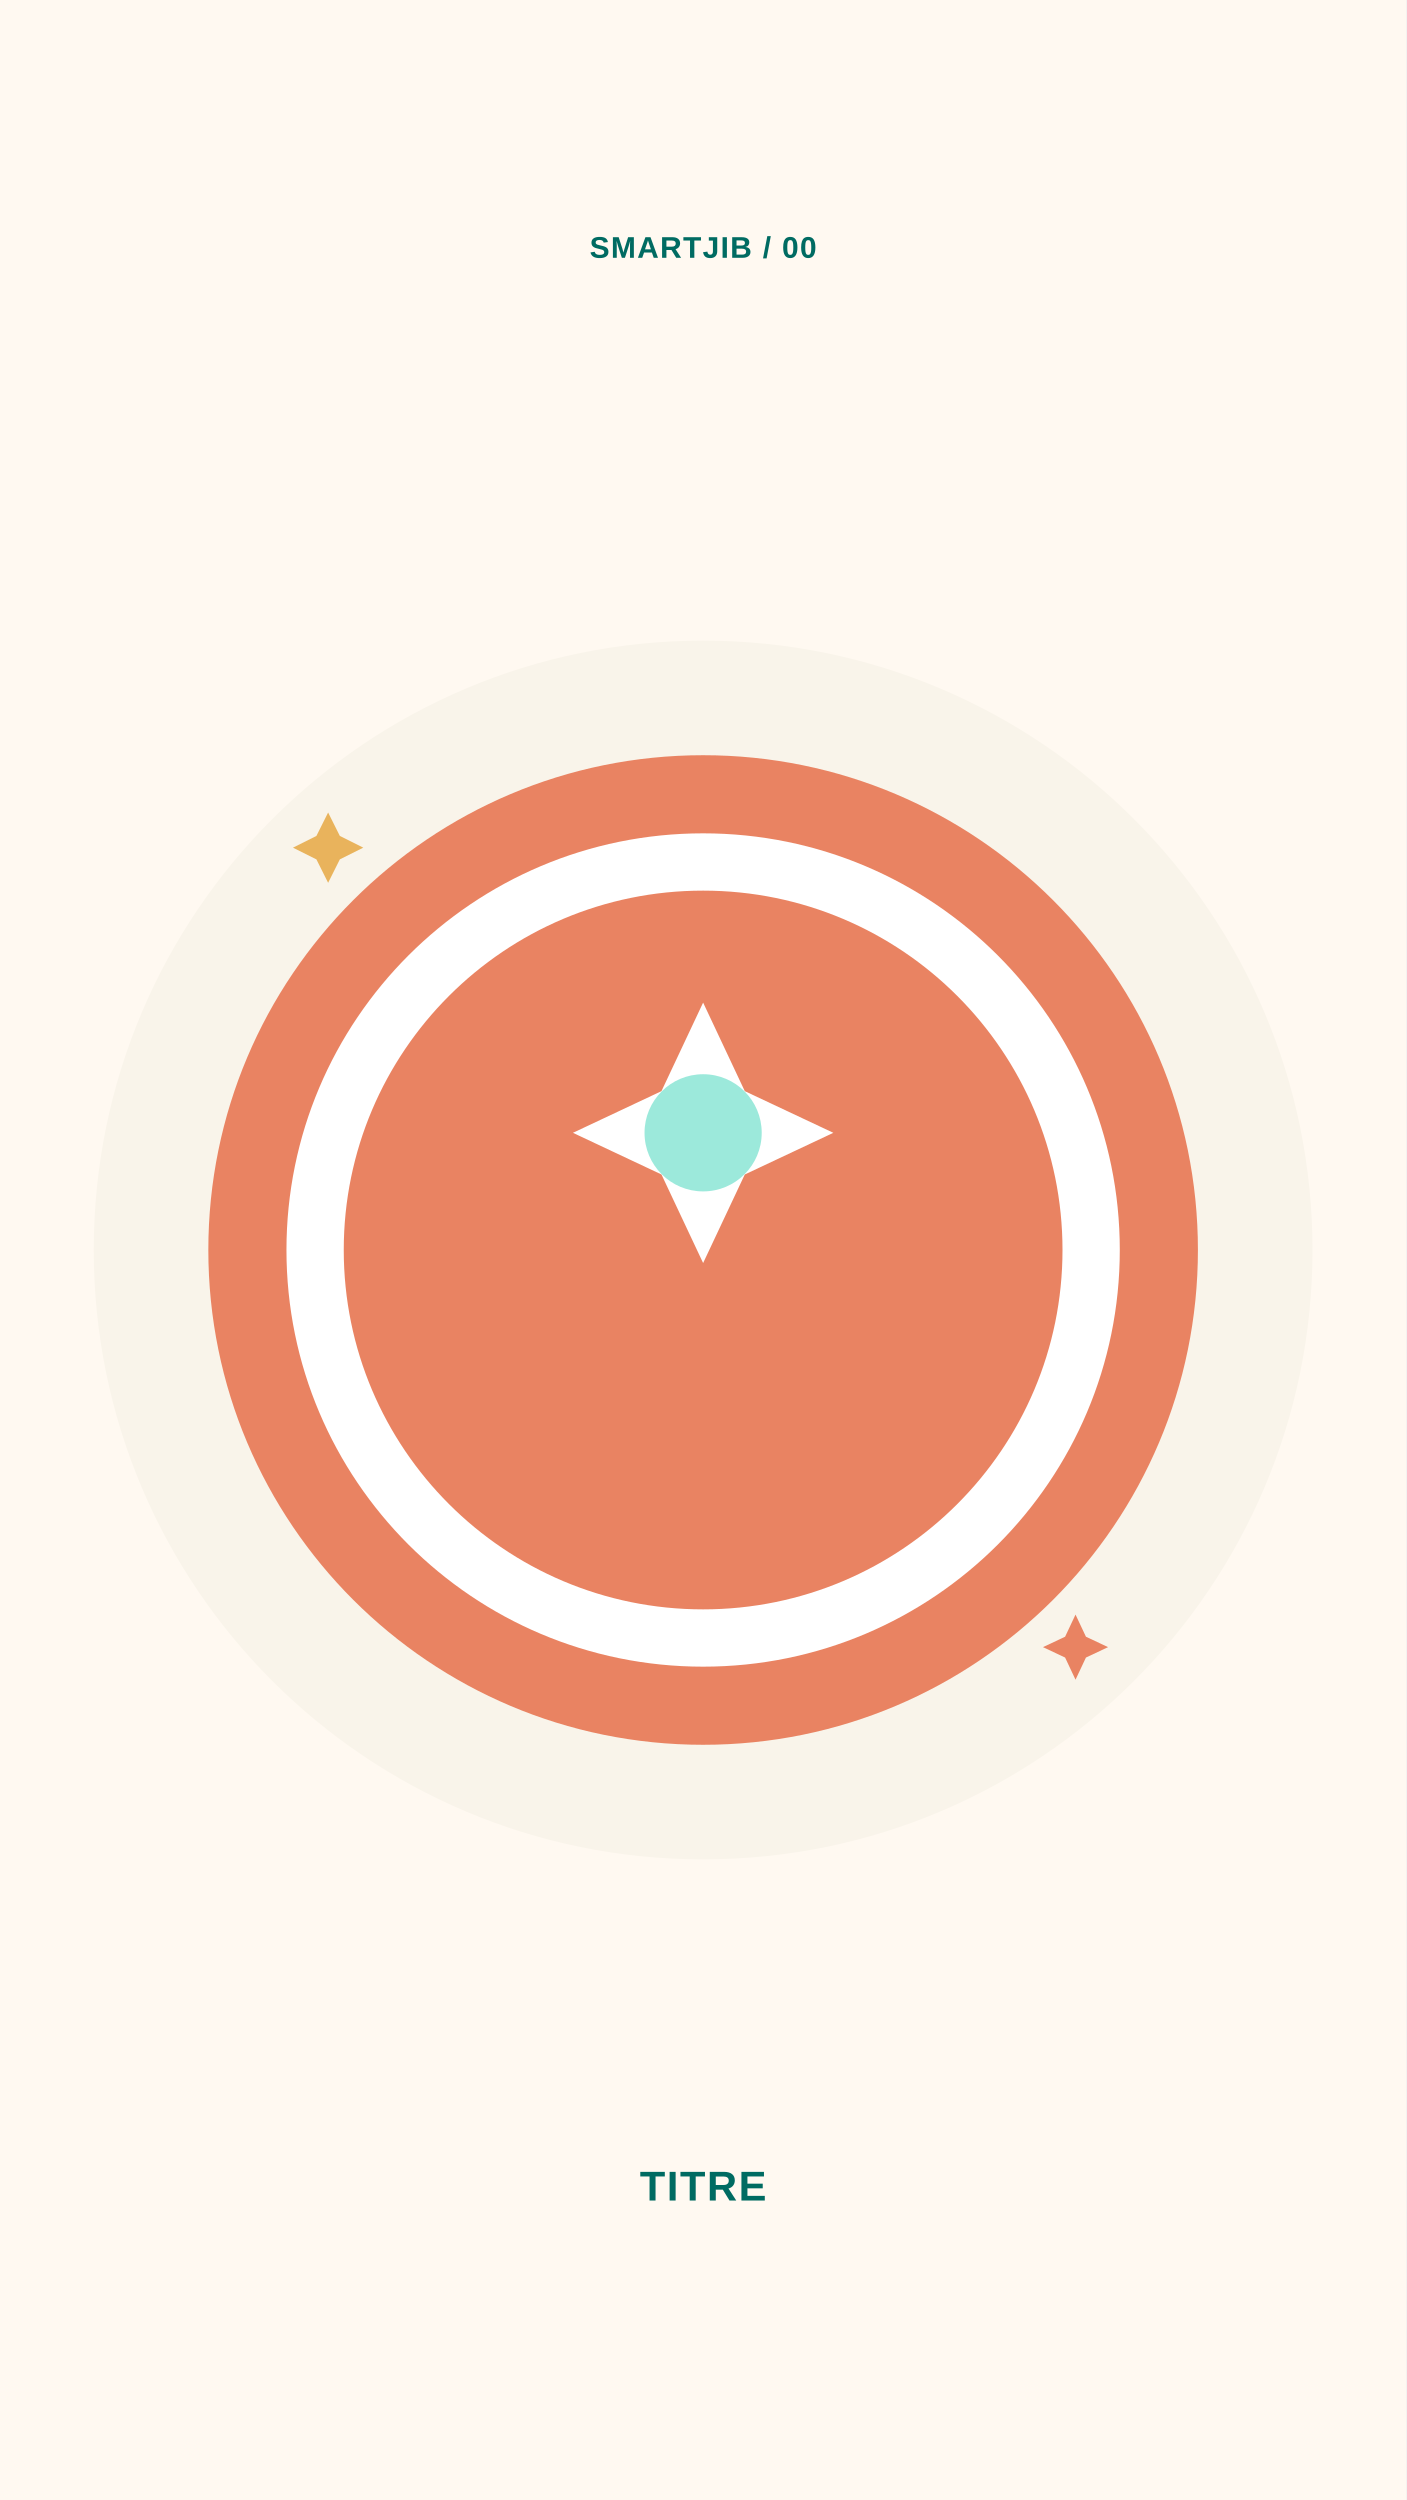
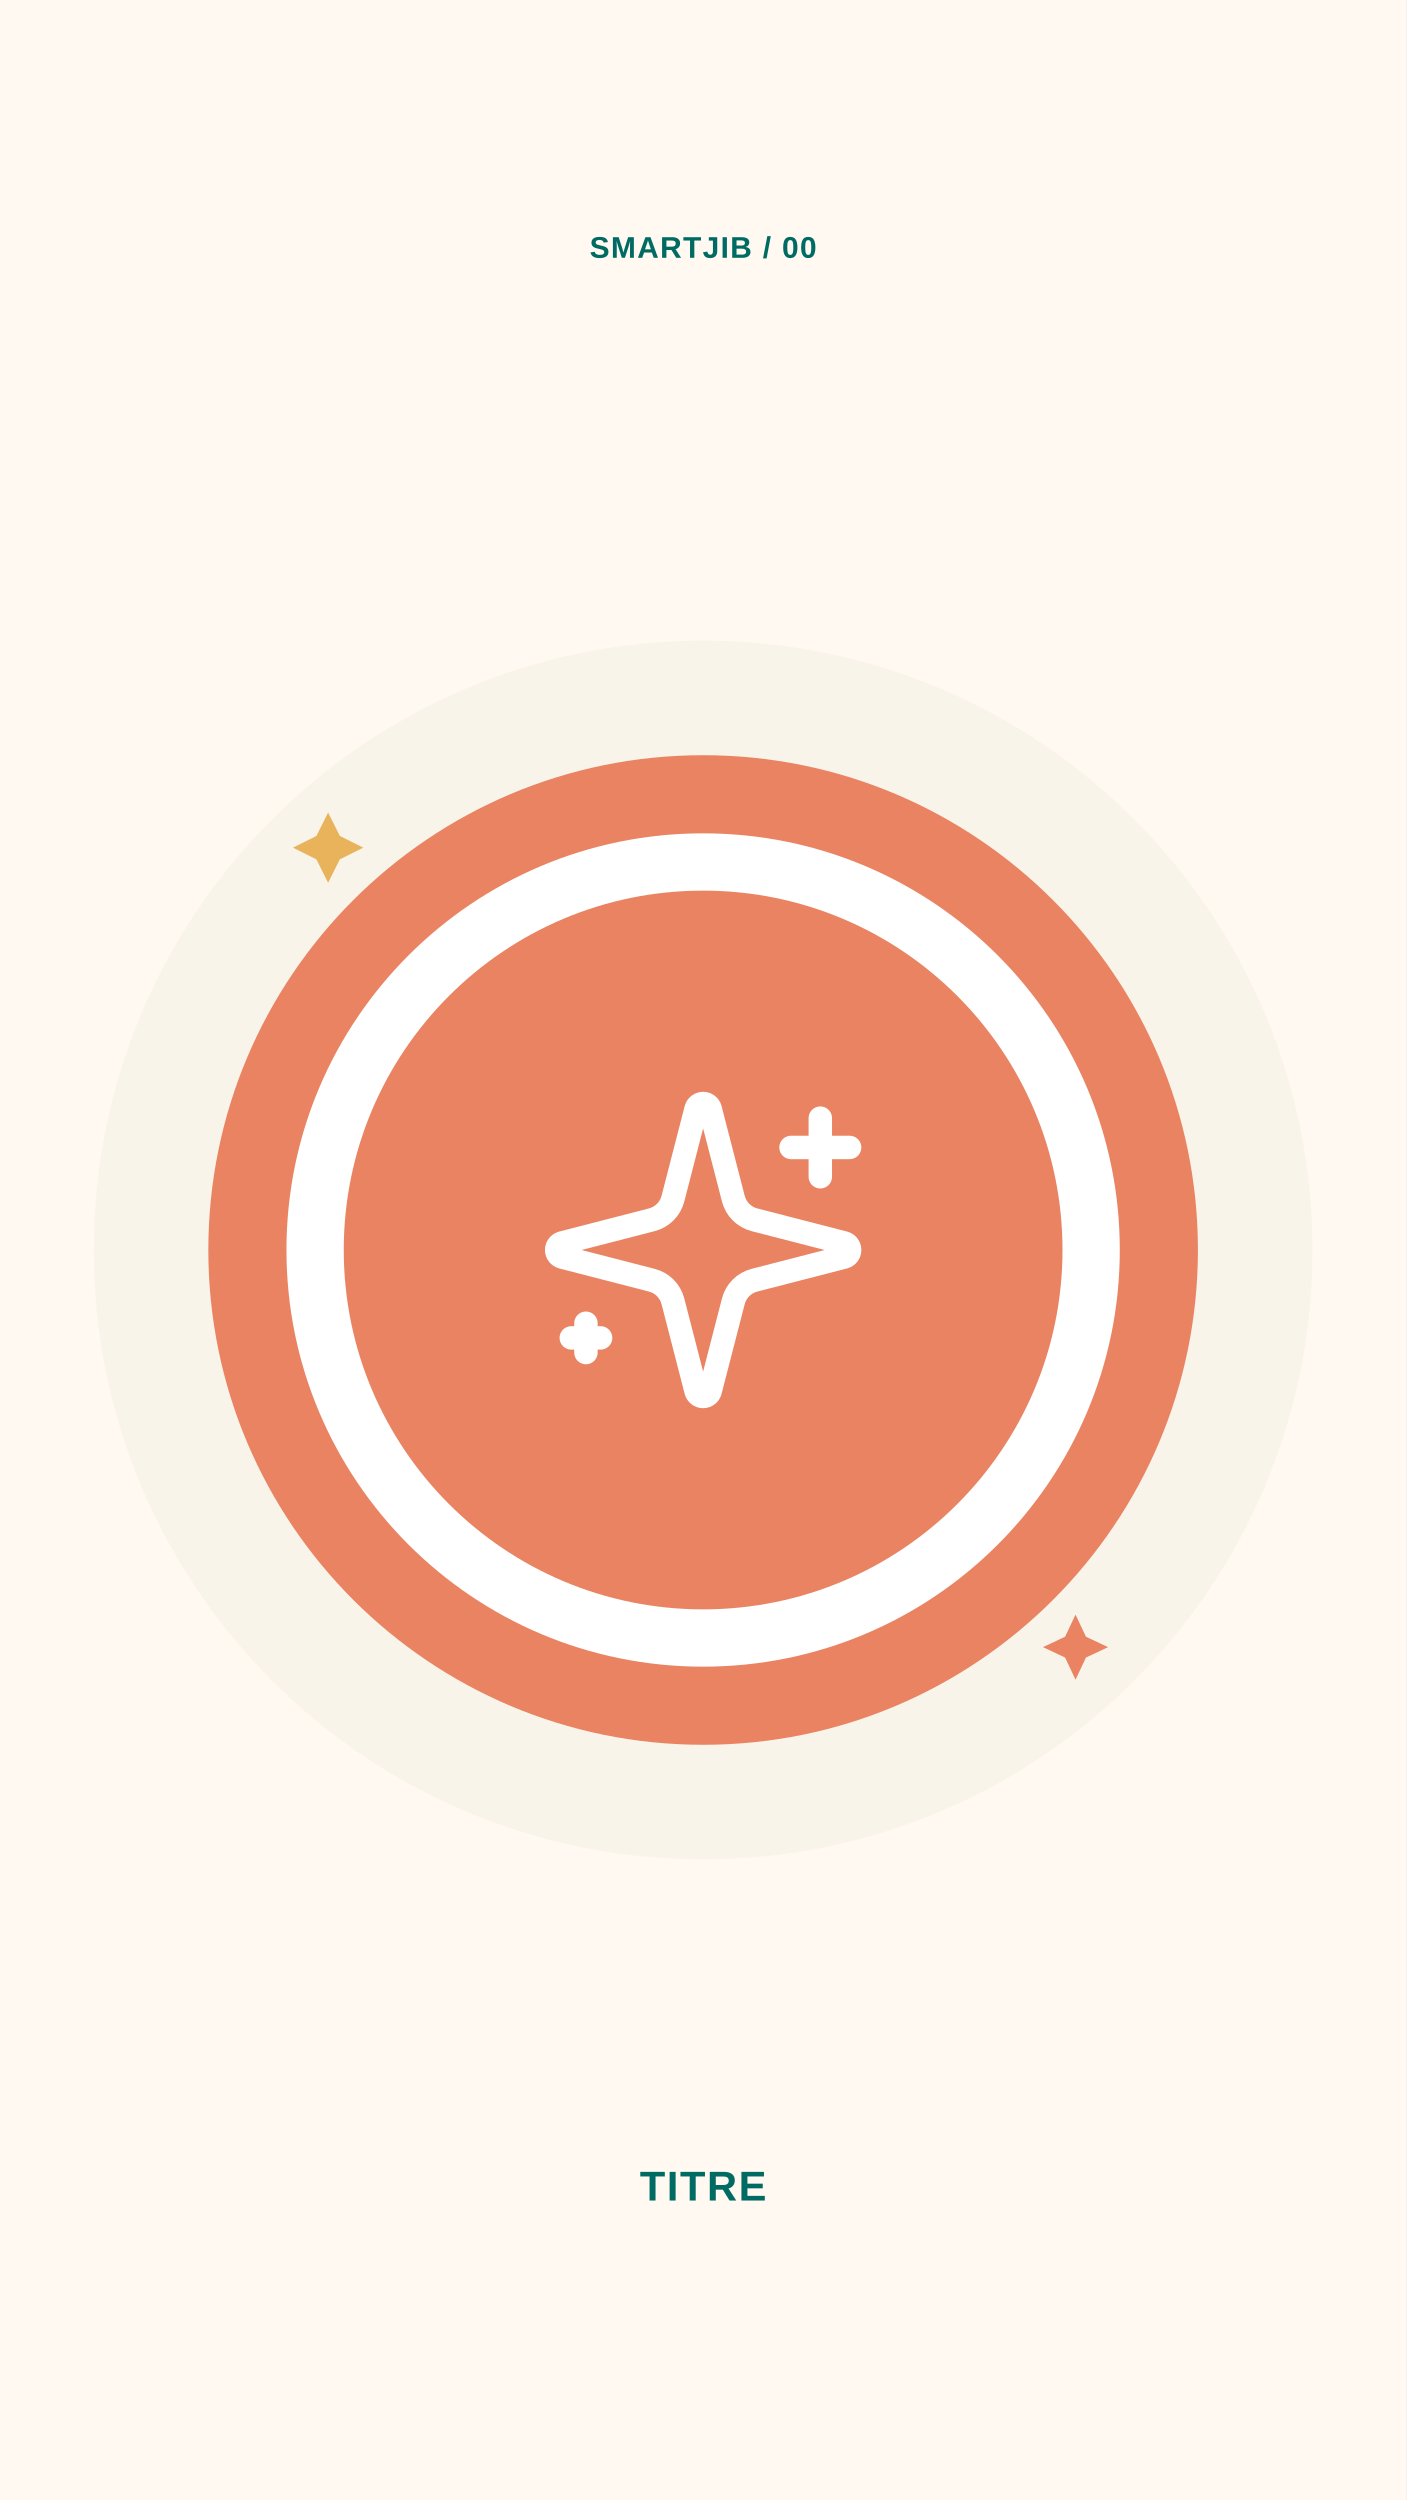
<svg xmlns="http://www.w3.org/2000/svg" width="1080" height="1920" viewBox="0 0 1080 1920" role="img" aria-labelledby="title desc">
  <style>
    .latin { font-family: "Instrument Sans", "Instrument Sans Variable", Manrope, Arial, sans-serif; }
    .label { font-size: 32px; font-weight: 780; letter-spacing: 1.2px; }
    .eyebrow { font-size: 23px; font-weight: 720; letter-spacing: 1px; }
  </style>
  <rect width="1080" height="1920" fill="#FFF9F1" />
  <circle cx="540" cy="960" r="468" fill="#F9F4EA" />
  <circle cx="540" cy="960" r="380" fill="#E98362" />
  <circle cx="540" cy="960" r="320" fill="#FFFFFF" />
  <circle cx="540" cy="960" r="276" fill="#E98362" />
-   <path d="M 540 770 L 572 838 L 640 870 L 572 902 L 540 970 L 508 902 L 440 870 L 508 838 Z" fill="#FFFFFF" />
-   <circle cx="540" cy="870" r="45" fill="#9CE9DB" />
+   <svg x="405" y="825" width="270" height="270" viewBox="0 0 24 24" fill="none" stroke="#FFFFFF" stroke-width="1.6" stroke-linecap="round" stroke-linejoin="round" aria-label="Sparkles icon" role="img">
+     <path d="M9.937 15.5A2 2 0 0 0 8.5 14.063l-6.135-1.582a.5.5 0 0 1 0-.962L8.5 9.936A2 2 0 0 0 9.937 8.5l1.582-6.135a.5.5 0 0 1 .963 0L14.063 8.5A2 2 0 0 0 15.5 9.937l6.135 1.581a.5.5 0 0 1 0 .964L15.5 14.063a2 2 0 0 0-1.437 1.437l-1.582 6.135a.5.5 0 0 1-.963 0z" />
+     <path d="M20 3v4M22 5h-4M4 17v2M5 18H3" />
+   </svg>
  <path d="M 252 624 L 261 642 L 279 651 L 261 660 L 252 678 L 243 660 L 225 651 L 243 642 Z" fill="#E9B35C" />
  <path d="M 826 1240 L 834 1257 L 851 1265 L 834 1273 L 826 1290 L 818 1273 L 801 1265 L 818 1257 Z" fill="#E98362" />
  <text x="540" y="198" text-anchor="middle" fill="#006B62" class="latin eyebrow">SMARTJIB / 00</text>
  <text x="540" y="1690" text-anchor="middle" fill="#006B62" class="latin label">TITRE</text>
</svg>
